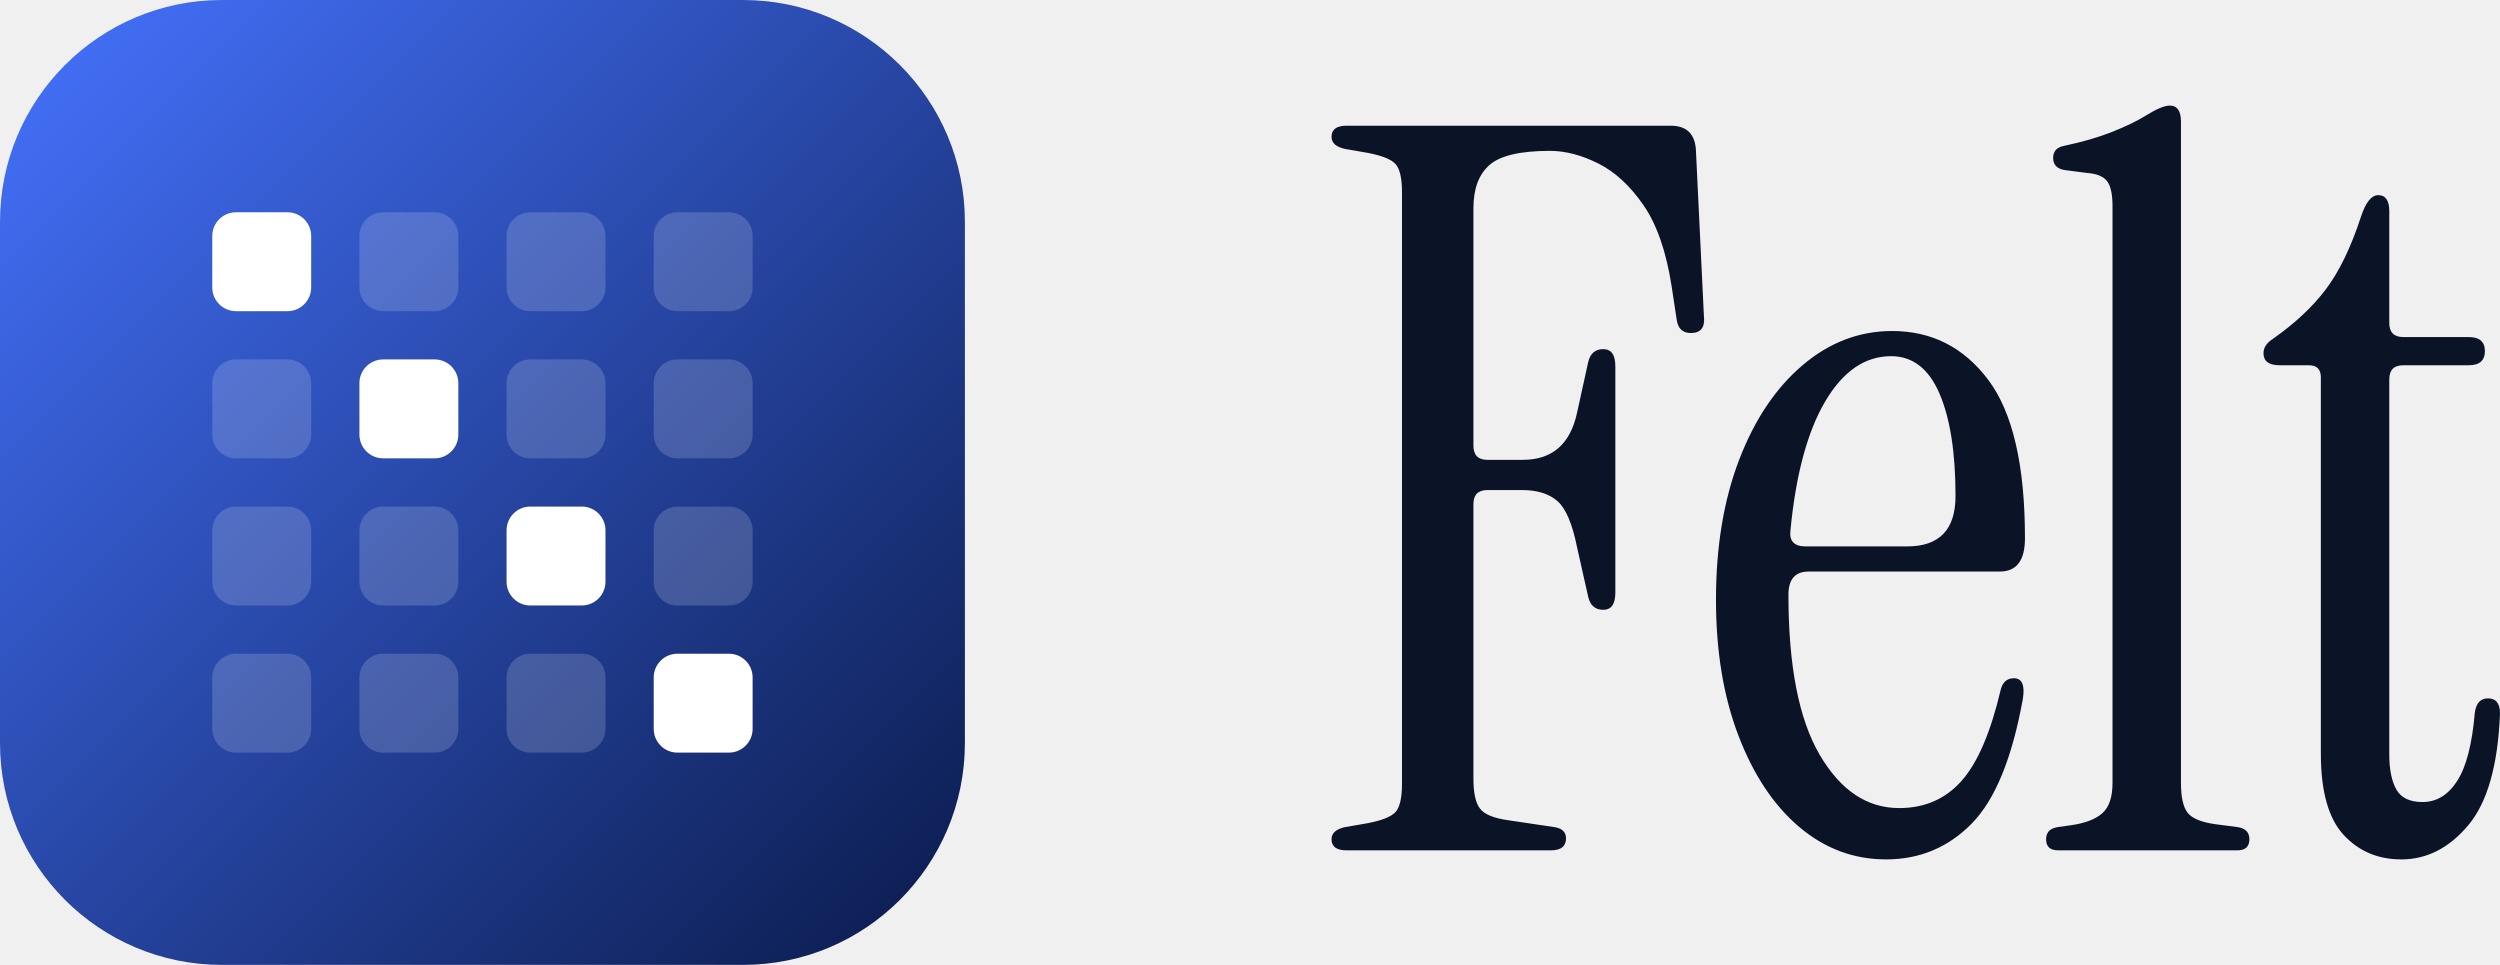
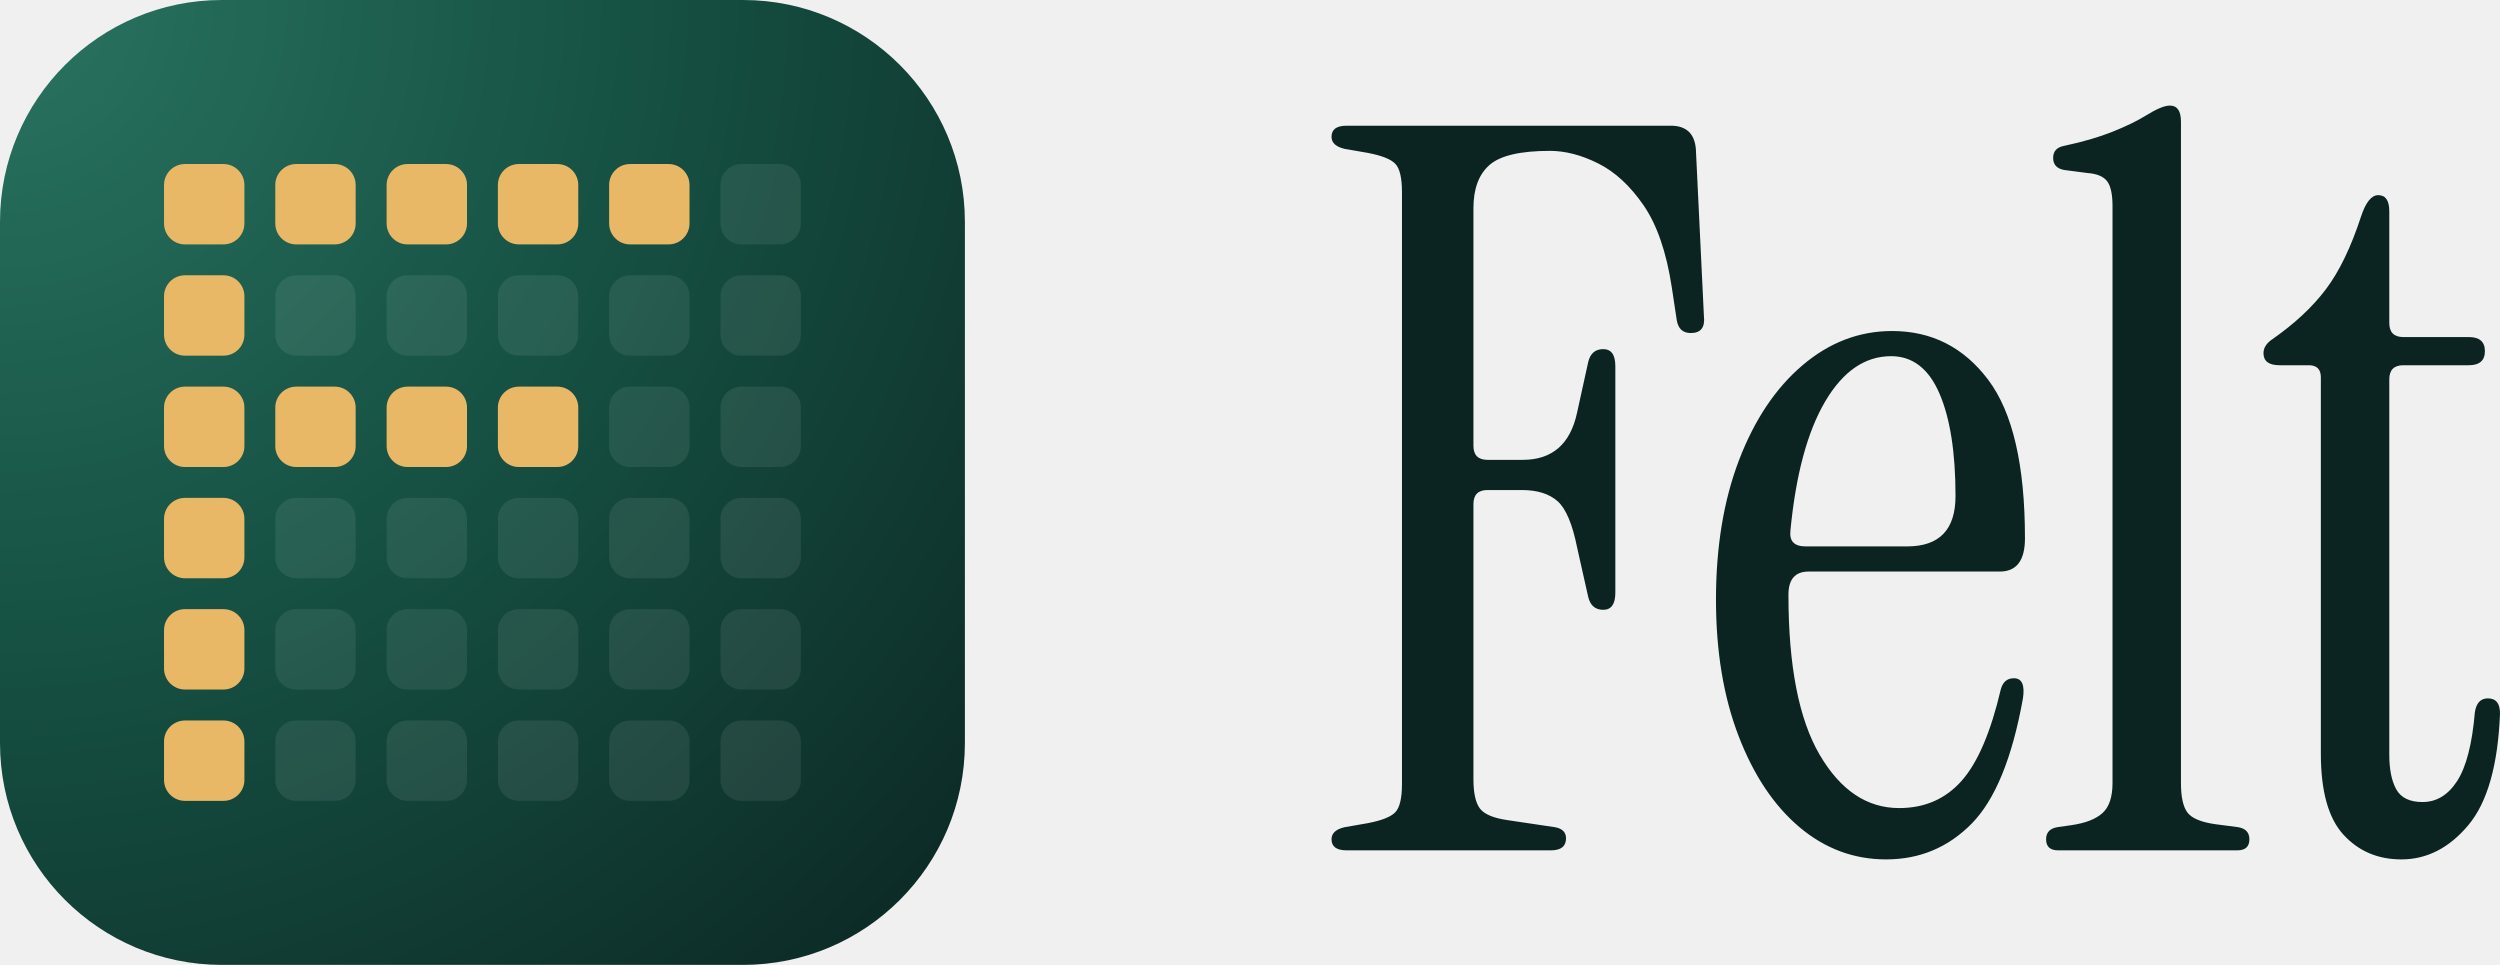
<svg xmlns="http://www.w3.org/2000/svg" viewBox="0 0 2484.0 958.7">
  <defs>
-     <linearGradient id="g" x1="0" y1="0" x2="1" y2="1">
-       <stop offset="0" stop-color="#4573FF" />
-       <stop offset="1" stop-color="#0A1A4A" />
-     </linearGradient>
+     <radialGradient id="g" cx="0" cy="0" r="1.45">
+       <stop offset="0" stop-color="#2a7461" />
+       <stop offset="0.45" stop-color="#165244" />
+       <stop offset="1" stop-color="#0b2421" />
+     </radialGradient>
  </defs>
  <g transform="scale(9.5872)">
    <rect width="100" height="100" rx="23" fill="url(#g)" />
-     <rect x="22.00" y="22.00" width="10.25" height="10.25" rx="2.46" fill="#fff" />
-     <rect x="37.25" y="22.00" width="10.25" height="10.25" rx="2.46" fill="rgba(255,255,255,.17)" />
-     <rect x="52.50" y="22.00" width="10.25" height="10.25" rx="2.46" fill="rgba(255,255,255,.17)" />
-     <rect x="67.75" y="22.00" width="10.25" height="10.25" rx="2.46" fill="rgba(255,255,255,.17)" />
-     <rect x="22.00" y="37.25" width="10.25" height="10.25" rx="2.46" fill="rgba(255,255,255,.17)" />
-     <rect x="37.25" y="37.25" width="10.25" height="10.25" rx="2.46" fill="#fff" />
-     <rect x="52.50" y="37.25" width="10.25" height="10.25" rx="2.46" fill="rgba(255,255,255,.17)" />
-     <rect x="67.75" y="37.25" width="10.25" height="10.25" rx="2.46" fill="rgba(255,255,255,.17)" />
-     <rect x="22.00" y="52.50" width="10.25" height="10.25" rx="2.46" fill="rgba(255,255,255,.17)" />
-     <rect x="37.25" y="52.50" width="10.25" height="10.25" rx="2.46" fill="rgba(255,255,255,.17)" />
-     <rect x="52.50" y="52.50" width="10.25" height="10.25" rx="2.46" fill="#fff" />
-     <rect x="67.75" y="52.50" width="10.25" height="10.25" rx="2.46" fill="rgba(255,255,255,.17)" />
-     <rect x="22.00" y="67.75" width="10.25" height="10.25" rx="2.46" fill="rgba(255,255,255,.17)" />
-     <rect x="37.25" y="67.75" width="10.25" height="10.25" rx="2.46" fill="rgba(255,255,255,.17)" />
-     <rect x="52.50" y="67.75" width="10.25" height="10.25" rx="2.46" fill="rgba(255,255,255,.17)" />
-     <rect x="67.75" y="67.75" width="10.25" height="10.25" rx="2.46" fill="#fff" />
+     <rect x="17.00" y="17.00" width="8.33" height="8.33" rx="2.17" fill="#e9b866" />
+     <rect x="28.53" y="17.00" width="8.33" height="8.33" rx="2.17" fill="#e9b866" />
+     <rect x="40.07" y="17.00" width="8.33" height="8.33" rx="2.17" fill="#e9b866" />
+     <rect x="51.60" y="17.00" width="8.33" height="8.33" rx="2.17" fill="#e9b866" />
+     <rect x="63.13" y="17.00" width="8.33" height="8.33" rx="2.17" fill="#e9b866" />
+     <rect x="74.67" y="17.00" width="8.33" height="8.33" rx="2.17" fill="rgba(255,255,255,.08)" />
+     <rect x="17.00" y="28.53" width="8.33" height="8.33" rx="2.17" fill="#e9b866" />
+     <rect x="28.53" y="28.53" width="8.33" height="8.33" rx="2.17" fill="rgba(255,255,255,.08)" />
+     <rect x="40.07" y="28.53" width="8.33" height="8.33" rx="2.17" fill="rgba(255,255,255,.08)" />
+     <rect x="51.60" y="28.53" width="8.33" height="8.33" rx="2.17" fill="rgba(255,255,255,.08)" />
+     <rect x="63.13" y="28.53" width="8.33" height="8.33" rx="2.17" fill="rgba(255,255,255,.08)" />
+     <rect x="74.67" y="28.53" width="8.33" height="8.33" rx="2.17" fill="rgba(255,255,255,.08)" />
+     <rect x="17.00" y="40.07" width="8.33" height="8.33" rx="2.17" fill="#e9b866" />
+     <rect x="28.53" y="40.07" width="8.33" height="8.33" rx="2.17" fill="#e9b866" />
+     <rect x="40.07" y="40.07" width="8.33" height="8.33" rx="2.17" fill="#e9b866" />
+     <rect x="51.60" y="40.07" width="8.33" height="8.33" rx="2.17" fill="#e9b866" />
+     <rect x="63.13" y="40.07" width="8.33" height="8.33" rx="2.17" fill="rgba(255,255,255,.08)" />
+     <rect x="74.67" y="40.07" width="8.33" height="8.33" rx="2.17" fill="rgba(255,255,255,.08)" />
+     <rect x="17.00" y="51.60" width="8.33" height="8.33" rx="2.17" fill="#e9b866" />
+     <rect x="28.53" y="51.60" width="8.33" height="8.33" rx="2.17" fill="rgba(255,255,255,.08)" />
+     <rect x="40.07" y="51.60" width="8.33" height="8.33" rx="2.17" fill="rgba(255,255,255,.08)" />
+     <rect x="51.60" y="51.60" width="8.33" height="8.33" rx="2.17" fill="rgba(255,255,255,.08)" />
+     <rect x="63.13" y="51.60" width="8.33" height="8.33" rx="2.17" fill="rgba(255,255,255,.08)" />
+     <rect x="74.67" y="51.60" width="8.33" height="8.33" rx="2.17" fill="rgba(255,255,255,.08)" />
+     <rect x="17.00" y="63.13" width="8.33" height="8.33" rx="2.17" fill="#e9b866" />
+     <rect x="28.53" y="63.13" width="8.33" height="8.33" rx="2.17" fill="rgba(255,255,255,.08)" />
+     <rect x="40.07" y="63.13" width="8.33" height="8.33" rx="2.17" fill="rgba(255,255,255,.08)" />
+     <rect x="51.60" y="63.13" width="8.33" height="8.33" rx="2.17" fill="rgba(255,255,255,.08)" />
+     <rect x="63.13" y="63.13" width="8.33" height="8.33" rx="2.17" fill="rgba(255,255,255,.08)" />
+     <rect x="74.67" y="63.13" width="8.33" height="8.33" rx="2.17" fill="rgba(255,255,255,.08)" />
+     <rect x="17.00" y="74.67" width="8.33" height="8.33" rx="2.17" fill="#e9b866" />
+     <rect x="28.53" y="74.67" width="8.33" height="8.33" rx="2.17" fill="rgba(255,255,255,.08)" />
+     <rect x="40.07" y="74.67" width="8.33" height="8.33" rx="2.17" fill="rgba(255,255,255,.08)" />
+     <rect x="51.60" y="74.67" width="8.33" height="8.33" rx="2.17" fill="rgba(255,255,255,.08)" />
+     <rect x="63.13" y="74.67" width="8.33" height="8.33" rx="2.17" fill="rgba(255,255,255,.08)" />
+     <rect x="74.67" y="74.67" width="8.33" height="8.33" rx="2.17" fill="rgba(255,255,255,.08)" />
  </g>
  <g transform="translate(1304.0 844.9)">
-     <path d="M34 0Q19 0 19 -11Q19 -20 32 -23L55 -27Q76 -31 82.5 -38Q89 -45 89 -66V-654Q89 -675 82.5 -682Q76 -689 55 -693L32 -697Q19 -700 19 -709Q19 -720 34 -720H356Q379 -720 381 -697L389 -531Q391 -514 376 -514Q364 -514 362 -527L357 -560Q349 -612 329 -641Q309 -670 284 -682.5Q259 -695 236 -695Q192 -695 176 -681Q160 -667 160 -638V-402Q160 -388 174 -388H209Q253 -388 263 -435L274 -485Q277 -498 289 -498Q301 -498 301 -481V-256Q301 -239 289 -239Q277 -239 274 -252L263 -301Q256 -336 243.5 -347Q231 -358 208 -358H174Q160 -358 160 -344V-71Q160 -50 166.5 -41.5Q173 -33 194 -30L241 -23Q252 -21 252 -12Q252 0 237 0Z M570 9Q522 9 484 -23Q446 -55 423.5 -113.5Q401 -172 401 -249Q401 -328 424 -388Q447 -448 487 -482Q527 -516 576 -516Q635 -516 671.5 -467.5Q708 -419 708 -310Q708 -277 683 -277H493Q473 -277 473 -254Q473 -148 504 -95Q535 -42 583 -42Q621 -42 645 -69Q669 -96 684 -160Q687 -171 697 -171Q709 -171 706 -151Q690 -62 655 -26.5Q620 9 570 9ZM490 -302H591Q639 -302 639 -352Q639 -417 623 -454Q607 -491 575 -491Q536 -491 509.5 -446Q483 -401 475 -318Q473 -302 490 -302Z M741 0Q729 0 729 -11Q729 -21 740 -23L754 -25Q775 -28 785 -37Q795 -46 795 -67V-640Q795 -658 789.5 -665Q784 -672 770 -673L747 -676Q736 -678 736 -688Q736 -698 747 -700Q775 -706 795 -714Q815 -722 828 -730Q844 -740 852 -740Q863 -740 863 -724V-67Q863 -46 869.5 -37.5Q876 -29 897 -26L920 -23Q931 -21 931 -11Q931 0 919 0Z M1082 9Q1047 9 1024.5 -15.5Q1002 -40 1002 -96V-470Q1002 -482 990 -482H961Q945 -482 945 -494Q945 -502 954 -508Q987 -531 1007 -557.5Q1027 -584 1042 -630Q1049 -651 1059 -651Q1070 -651 1070 -635V-524Q1070 -510 1084 -510H1149Q1165 -510 1165 -496Q1165 -482 1149 -482H1084Q1070 -482 1070 -468V-95Q1070 -73 1077 -60.5Q1084 -48 1103 -48Q1124 -48 1137.5 -69Q1151 -90 1155 -137Q1157 -151 1168 -151Q1180 -151 1180 -136Q1177 -59 1148.5 -25Q1120 9 1082 9Z" fill="#0B1426" />
+     <path d="M34 0Q19 0 19 -11Q19 -20 32 -23L55 -27Q76 -31 82.5 -38Q89 -45 89 -66V-654Q89 -675 82.5 -682Q76 -689 55 -693L32 -697Q19 -700 19 -709Q19 -720 34 -720H356Q379 -720 381 -697L389 -531Q391 -514 376 -514Q364 -514 362 -527L357 -560Q349 -612 329 -641Q309 -670 284 -682.5Q259 -695 236 -695Q192 -695 176 -681Q160 -667 160 -638V-402Q160 -388 174 -388H209Q253 -388 263 -435L274 -485Q277 -498 289 -498Q301 -498 301 -481V-256Q301 -239 289 -239Q277 -239 274 -252L263 -301Q256 -336 243.5 -347Q231 -358 208 -358H174Q160 -358 160 -344V-71Q160 -50 166.5 -41.5Q173 -33 194 -30L241 -23Q252 -21 252 -12Q252 0 237 0Z M570 9Q522 9 484 -23Q446 -55 423.5 -113.5Q401 -172 401 -249Q401 -328 424 -388Q447 -448 487 -482Q527 -516 576 -516Q635 -516 671.5 -467.5Q708 -419 708 -310Q708 -277 683 -277H493Q473 -277 473 -254Q473 -148 504 -95Q535 -42 583 -42Q621 -42 645 -69Q669 -96 684 -160Q687 -171 697 -171Q709 -171 706 -151Q690 -62 655 -26.5Q620 9 570 9ZM490 -302H591Q639 -302 639 -352Q639 -417 623 -454Q607 -491 575 -491Q536 -491 509.5 -446Q483 -401 475 -318Q473 -302 490 -302Z M741 0Q729 0 729 -11Q729 -21 740 -23L754 -25Q775 -28 785 -37Q795 -46 795 -67V-640Q795 -658 789.5 -665Q784 -672 770 -673L747 -676Q736 -678 736 -688Q736 -698 747 -700Q775 -706 795 -714Q815 -722 828 -730Q844 -740 852 -740Q863 -740 863 -724V-67Q863 -46 869.5 -37.5Q876 -29 897 -26L920 -23Q931 -21 931 -11Q931 0 919 0Z M1082 9Q1047 9 1024.5 -15.5Q1002 -40 1002 -96V-470Q1002 -482 990 -482H961Q945 -482 945 -494Q945 -502 954 -508Q987 -531 1007 -557.5Q1027 -584 1042 -630Q1049 -651 1059 -651Q1070 -651 1070 -635V-524Q1070 -510 1084 -510H1149Q1165 -510 1165 -496Q1165 -482 1149 -482H1084Q1070 -482 1070 -468V-95Q1070 -73 1077 -60.5Q1084 -48 1103 -48Q1124 -48 1137.5 -69Q1151 -90 1155 -137Q1157 -151 1168 -151Q1180 -151 1180 -136Q1177 -59 1148.5 -25Q1120 9 1082 9Z" fill="#0B2421" />
  </g>
</svg>
